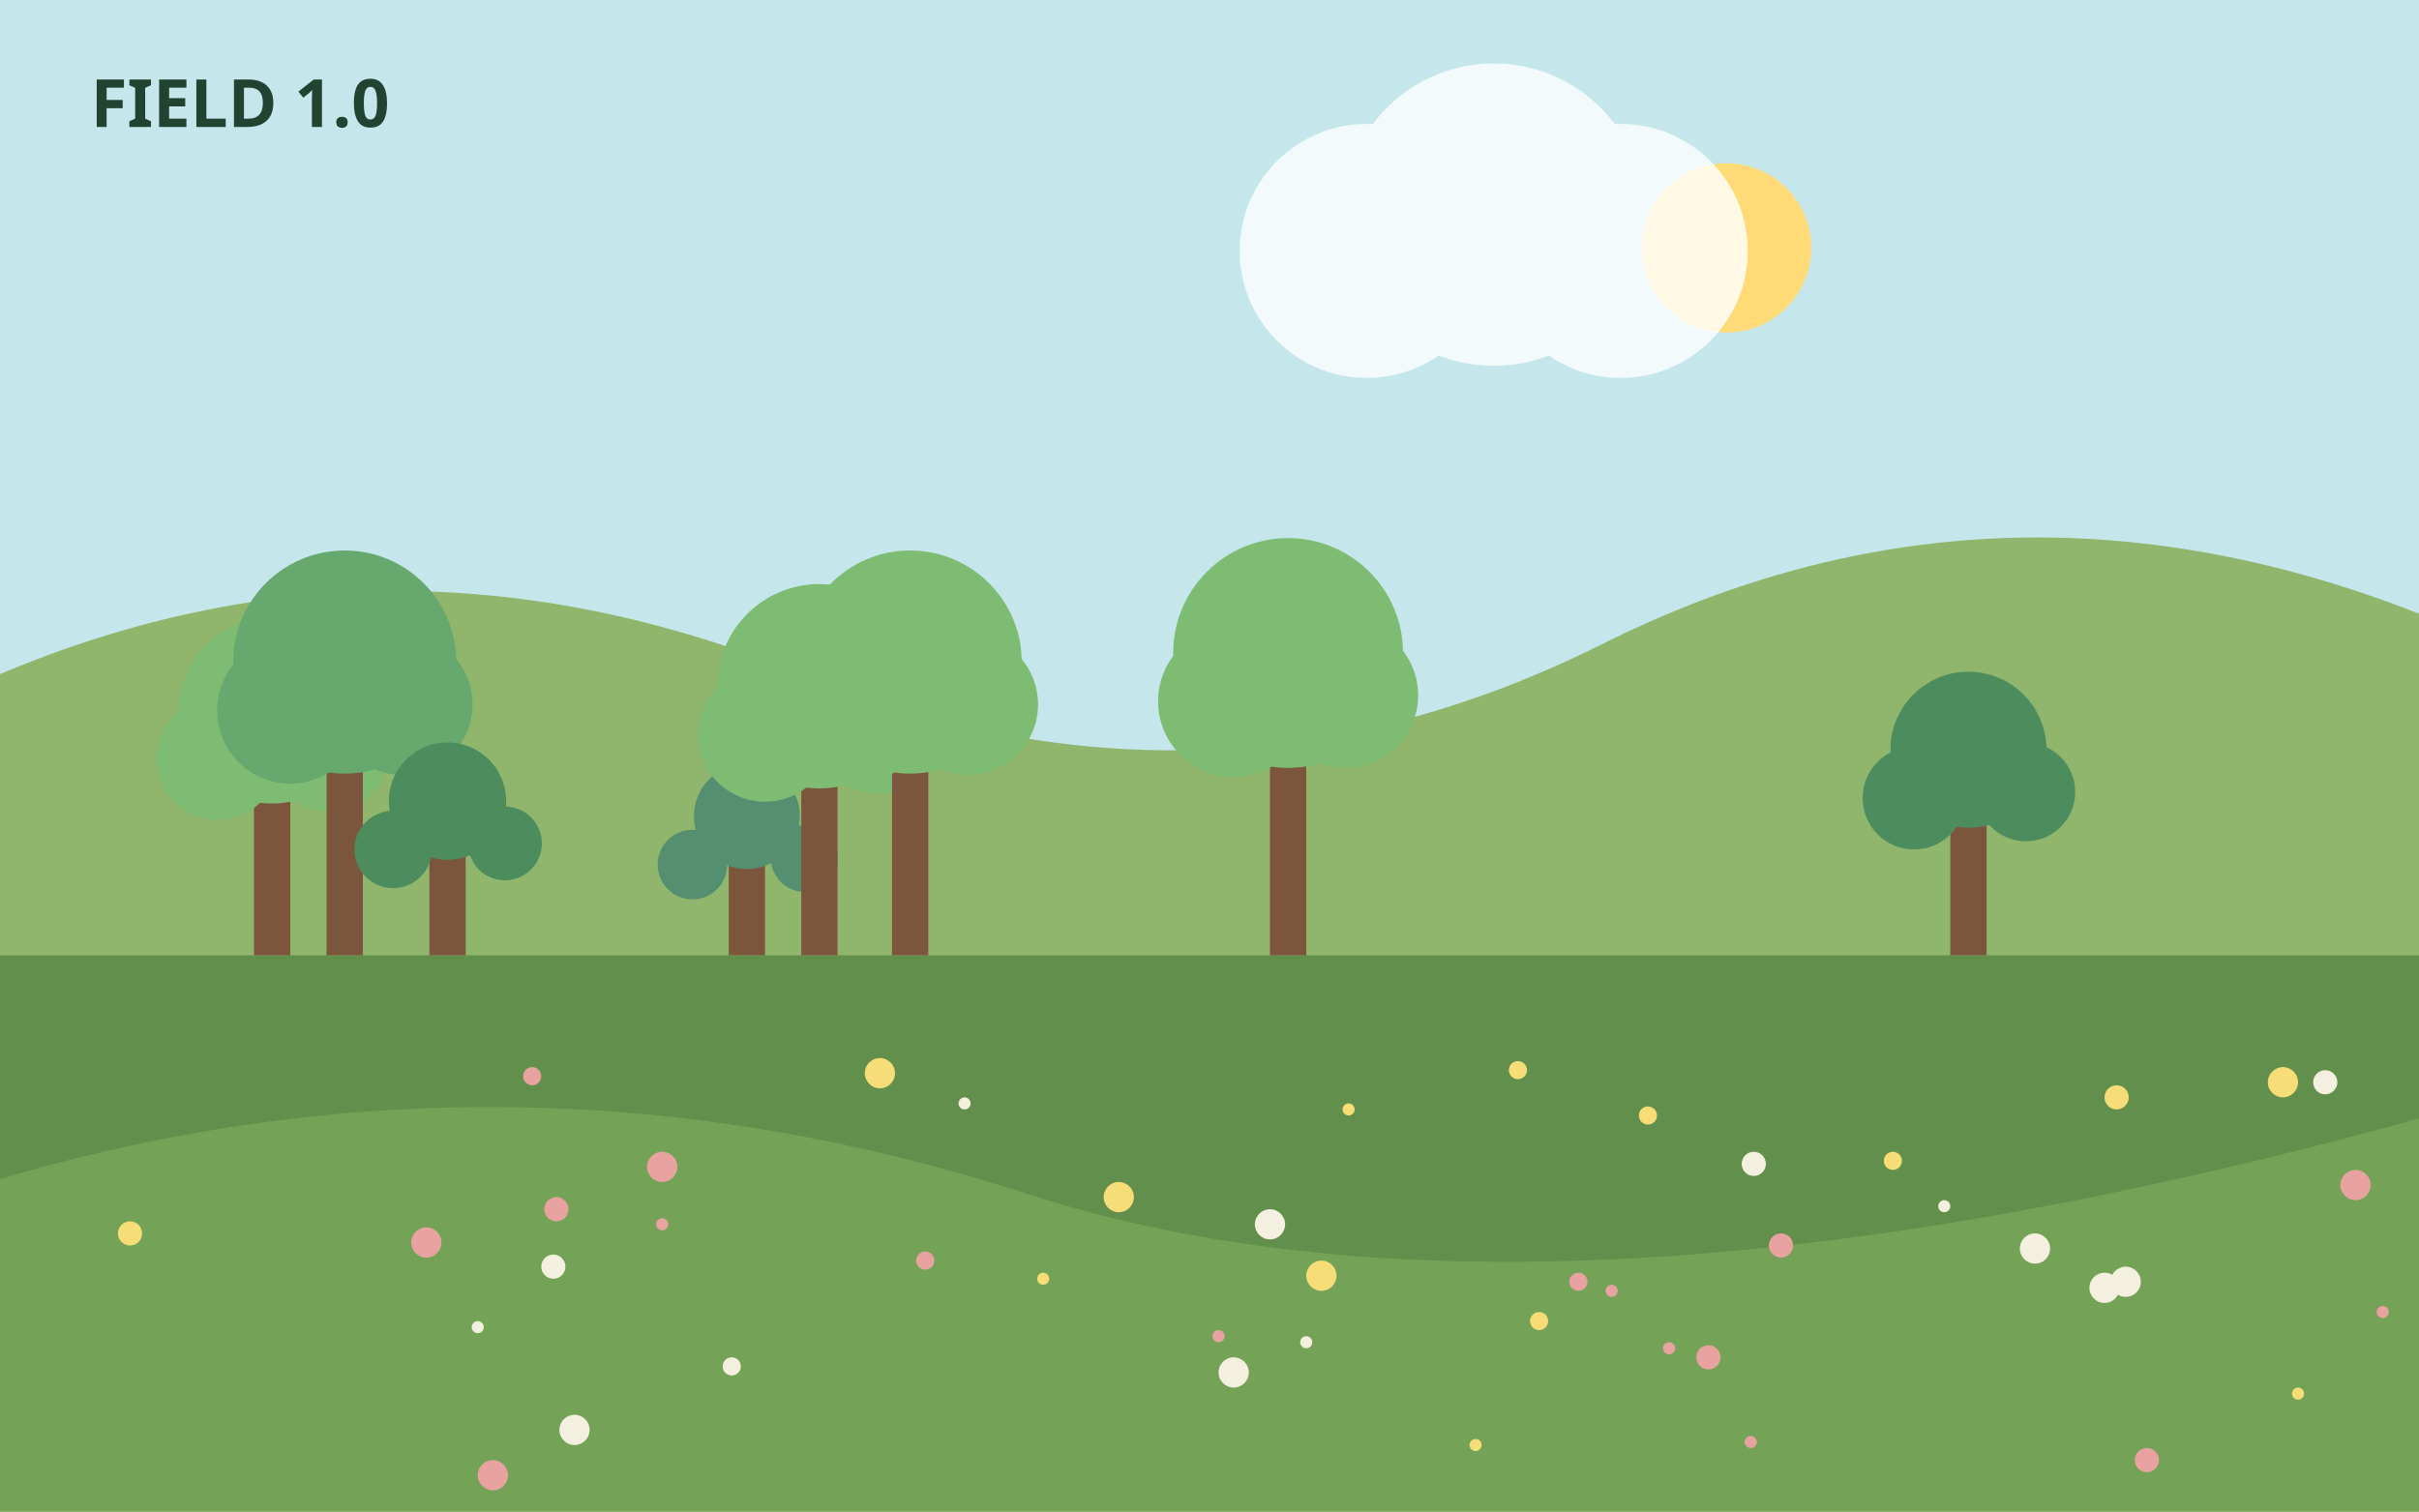
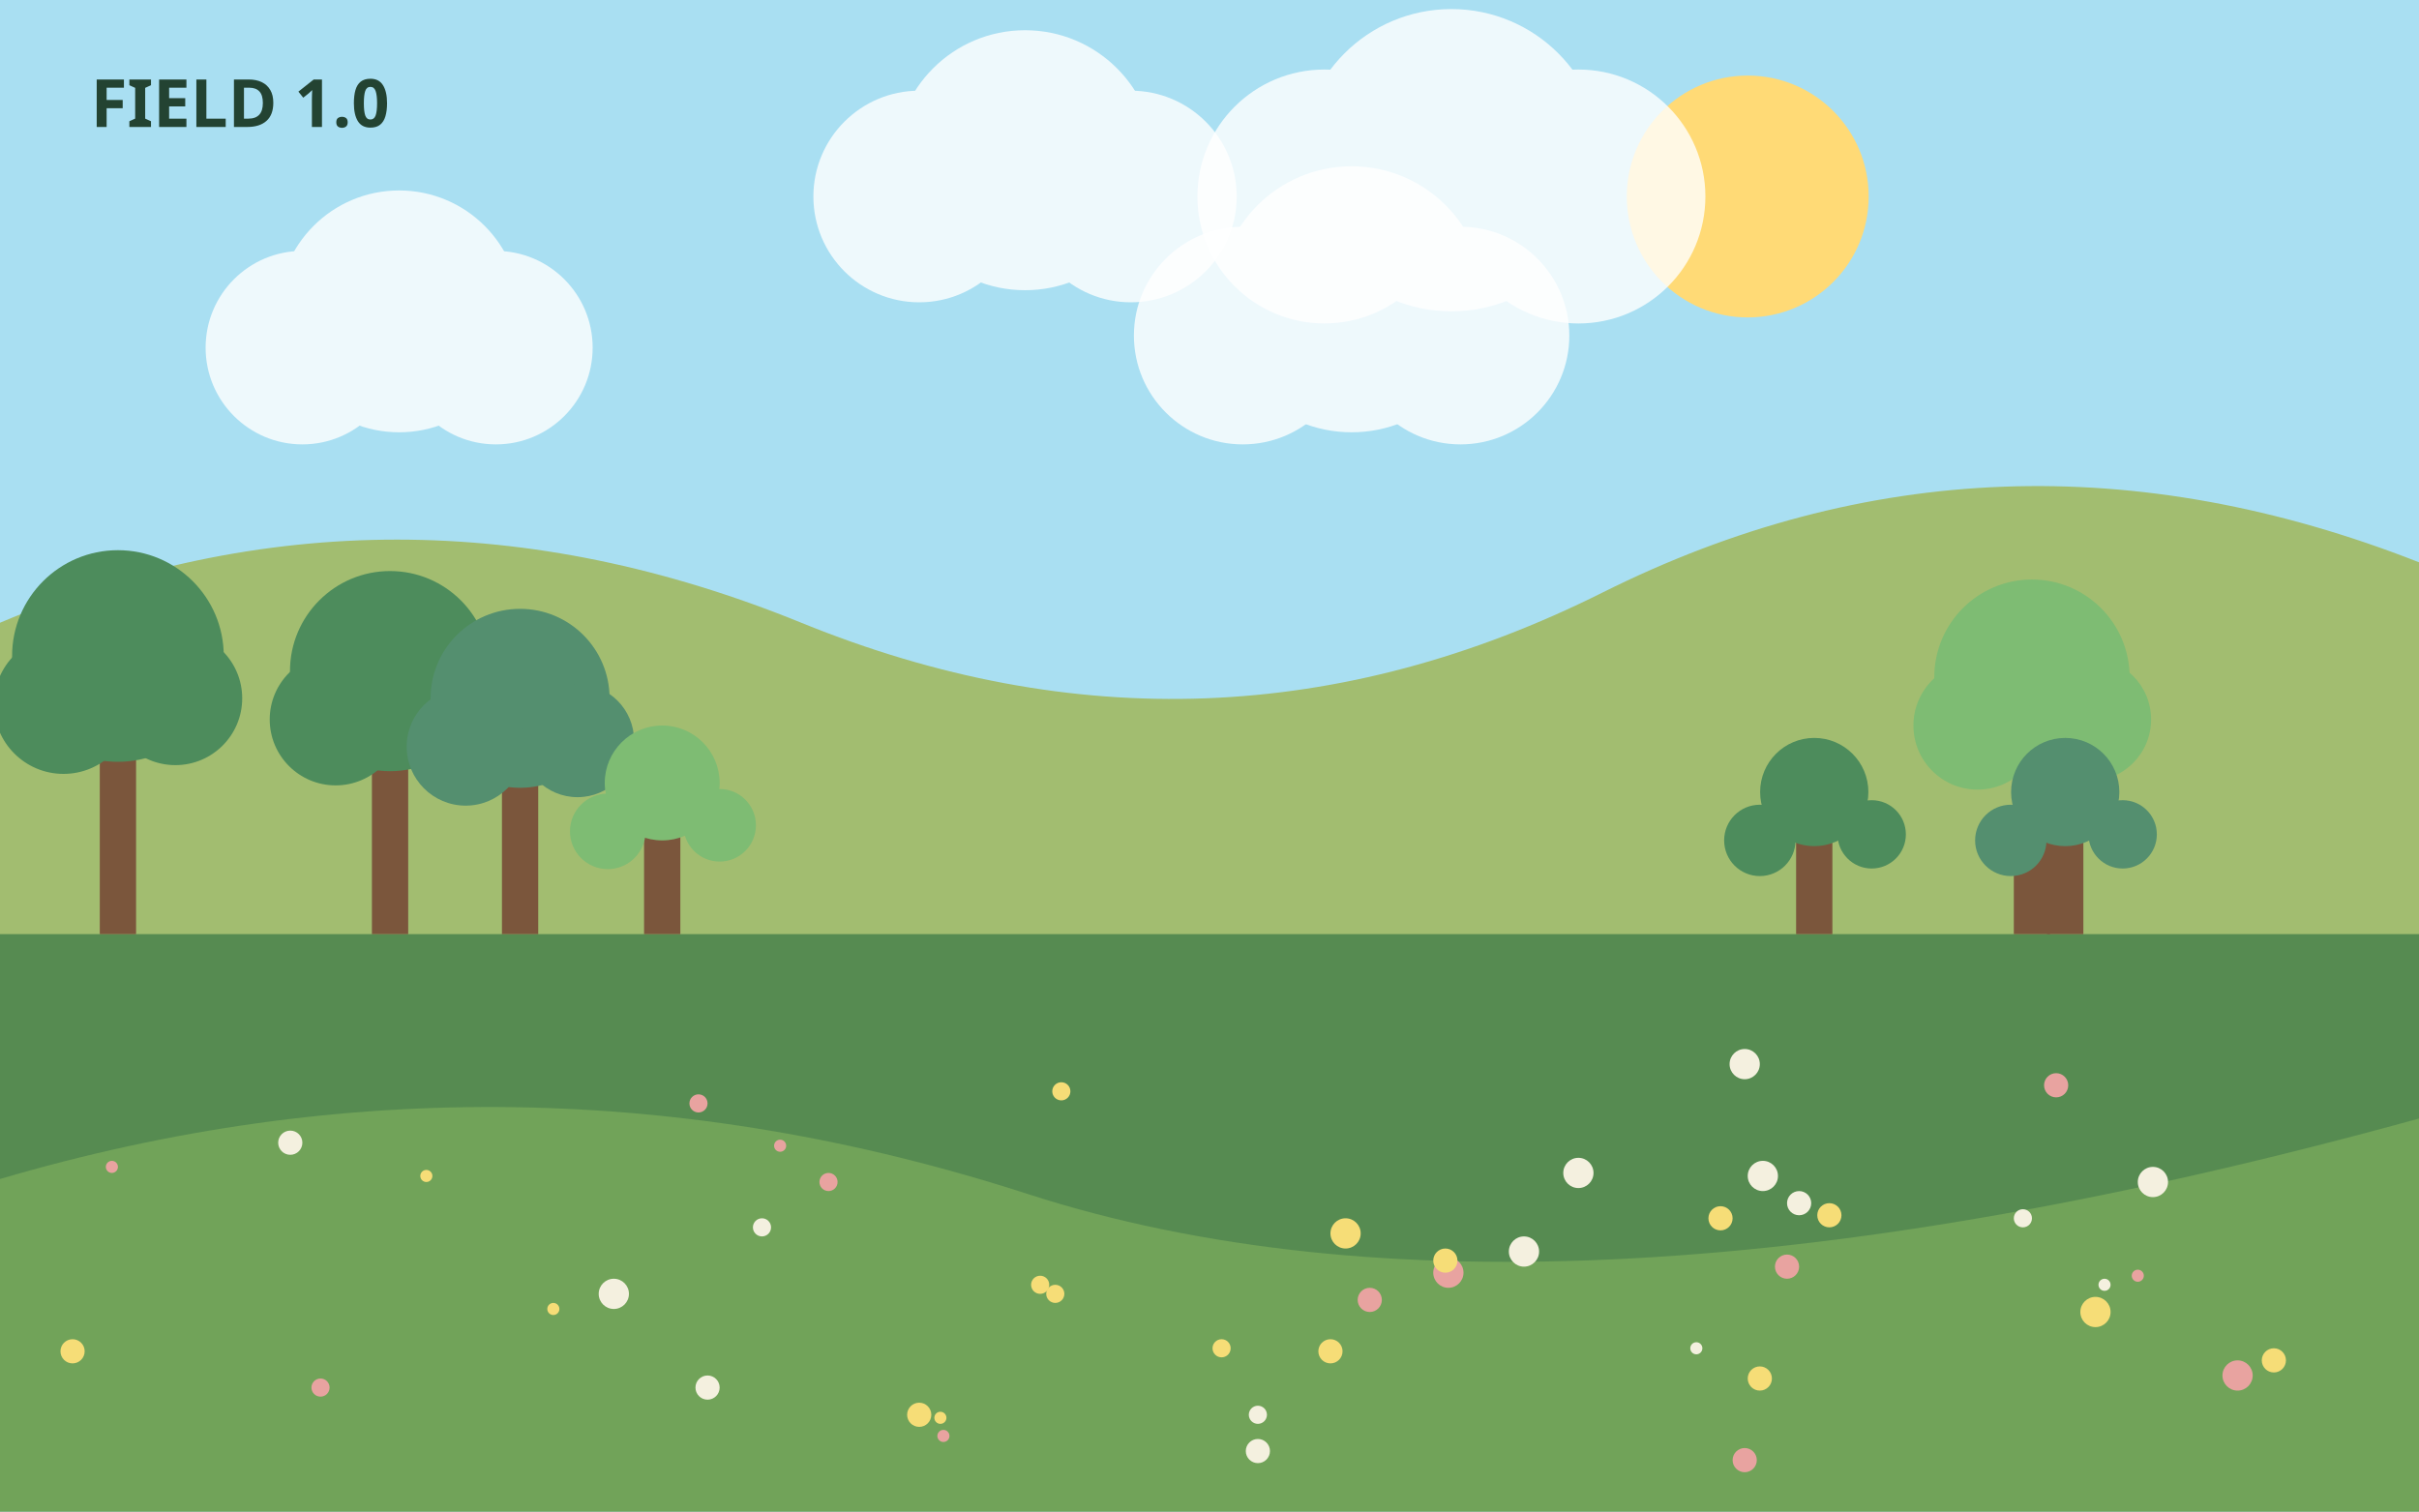
<svg xmlns="http://www.w3.org/2000/svg" width="800" height="500" viewBox="0 0 800 500">
-   <rect width="800" height="500" fill="#c5e7ec" />
-   <circle cx="571" cy="82" r="28" fill="#ffda76" />
+   <rect width="800" height="500" fill="#a9dff2" />
+   <circle cx="578" cy="65" r="40" fill="#ffda76" />
  <g fill="#ffffff" opacity="0.8">
-     <circle cx="452" cy="83" r="42" />
-     <circle cx="494" cy="71" r="50" />
-     <circle cx="536" cy="83" r="42" />
+     <circle cx="438" cy="65" r="42" />
+     <circle cx="480" cy="53" r="50" />
+     <circle cx="522" cy="65" r="42" />
  </g>
-   <path d="M0 223 Q130 168 265 223 T530 213 T800 203 V340 H0Z" fill="#8fb66c" />
-   <rect y="316" width="800" height="184" fill="#628f4b" />
+   <g fill="#ffffff" opacity="0.8">
+     <circle cx="100" cy="115" r="32" />
+     <circle cx="132" cy="103" r="40" />
+     <circle cx="164" cy="115" r="32" />
+   </g>
+   <g fill="#ffffff" opacity="0.8">
+     <circle cx="411" cy="111" r="36" />
+     <circle cx="447" cy="99" r="44" />
+     <circle cx="483" cy="111" r="36" />
+   </g>
+   <g fill="#ffffff" opacity="0.8">
+     <circle cx="304" cy="65" r="35" />
+     <circle cx="339" cy="53" r="43" />
+     <circle cx="374" cy="65" r="35" />
+   </g>
+   <path d="M0 206 Q130 151 265 206 T530 196 T800 186 V340 H0Z" fill="#a2bd70" />
+   <rect y="309" width="800" height="191" fill="#568b51" />
  <path d="M0 390 Q170 340 340 395 T800 370 V500 H0Z" fill="#78a95b" opacity="0.78" />
-   <rect x="84" y="235" width="12" height="81" fill="#7b563c" stroke="none" />
-   <circle cx="90" cy="235" r="30.8" fill="#7ebc73" stroke="none" />
-   <circle cx="72" cy="251" r="20.2" fill="#7ebc73" stroke="none" />
-   <circle cx="109" cy="249" r="19.4" fill="#7ebc73" stroke="none" />
-   <rect x="108" y="219" width="12" height="97" fill="#7b563c" stroke="none" />
-   <circle cx="114" cy="219" r="36.9" fill="#66a86d" stroke="none" />
-   <circle cx="96" cy="235" r="24.2" fill="#66a86d" stroke="none" />
-   <circle cx="133" cy="233" r="23.3" fill="#66a86d" stroke="none" />
-   <rect x="142" y="265" width="12" height="51" fill="#7b563c" stroke="none" />
-   <circle cx="148" cy="265" r="19.4" fill="#4d8c5c" stroke="none" />
-   <circle cx="130" cy="281" r="12.8" fill="#4d8c5c" stroke="none" />
-   <circle cx="167" cy="279" r="12.2" fill="#4d8c5c" stroke="none" />
-   <rect x="241" y="270" width="12" height="46" fill="#7b563c" stroke="none" />
-   <circle cx="247" cy="270" r="17.5" fill="#548f6f" stroke="none" />
-   <circle cx="229" cy="286" r="11.5" fill="#548f6f" stroke="none" />
-   <circle cx="266" cy="284" r="11.0" fill="#548f6f" stroke="none" />
-   <rect x="265" y="227" width="12" height="89" fill="#7b563c" stroke="none" />
-   <circle cx="271" cy="227" r="33.8" fill="#7ebc73" stroke="none" />
-   <circle cx="253" cy="243" r="22.2" fill="#7ebc73" stroke="none" />
-   <circle cx="290" cy="241" r="21.4" fill="#7ebc73" stroke="none" />
-   <rect x="295" y="219" width="12" height="97" fill="#7b563c" stroke="none" />
-   <circle cx="301" cy="219" r="36.9" fill="#7ebc73" stroke="none" />
-   <circle cx="283" cy="235" r="24.2" fill="#7ebc73" stroke="none" />
-   <circle cx="320" cy="233" r="23.3" fill="#7ebc73" stroke="none" />
-   <rect x="420" y="216" width="12" height="100" fill="#7b563c" stroke="none" />
-   <circle cx="426" cy="216" r="38.0" fill="#7ebc73" stroke="none" />
-   <circle cx="408" cy="232" r="25.0" fill="#7ebc73" stroke="none" />
-   <circle cx="445" cy="230" r="24.0" fill="#7ebc73" stroke="none" />
-   <rect x="645" y="248" width="12" height="68" fill="#7b563c" stroke="none" />
-   <circle cx="651" cy="248" r="25.8" fill="#4d8c5c" stroke="none" />
-   <circle cx="633" cy="264" r="17.0" fill="#4d8c5c" stroke="none" />
-   <circle cx="670" cy="262" r="16.3" fill="#4d8c5c" stroke="none" />
-   <circle cx="306" cy="417" r="3" fill="#e8a3a0" />
-   <circle cx="509" cy="437" r="3" fill="#f6dd77" />
-   <circle cx="183" cy="419" r="4" fill="#f4f0df" />
-   <circle cx="769" cy="358" r="4" fill="#f4f0df" />
-   <circle cx="788" cy="434" r="2" fill="#e8a3a0" />
-   <circle cx="673" cy="413" r="5" fill="#f4f0df" />
-   <circle cx="219" cy="386" r="5" fill="#e8a3a0" />
-   <circle cx="589" cy="412" r="4" fill="#e8a3a0" />
-   <circle cx="760" cy="461" r="2" fill="#f6dd77" />
-   <circle cx="488" cy="478" r="2" fill="#f6dd77" />
-   <circle cx="432" cy="444" r="2" fill="#f4f0df" />
-   <circle cx="580" cy="385" r="4" fill="#f4f0df" />
-   <circle cx="43" cy="408" r="4" fill="#f6dd77" />
-   <circle cx="710" cy="483" r="4" fill="#e8a3a0" />
-   <circle cx="579" cy="477" r="2" fill="#e8a3a0" />
-   <circle cx="190" cy="473" r="5" fill="#f4f0df" />
-   <circle cx="755" cy="358" r="5" fill="#f6dd77" />
-   <circle cx="291" cy="355" r="5" fill="#f6dd77" />
-   <circle cx="552" cy="446" r="2" fill="#e8a3a0" />
-   <circle cx="545" cy="369" r="3" fill="#f6dd77" />
-   <circle cx="533" cy="427" r="2" fill="#e8a3a0" />
-   <circle cx="158" cy="439" r="2" fill="#f4f0df" />
-   <circle cx="703" cy="424" r="5" fill="#f4f0df" />
-   <circle cx="437" cy="422" r="5" fill="#f6dd77" />
-   <circle cx="345" cy="423" r="2" fill="#f6dd77" />
-   <circle cx="643" cy="399" r="2" fill="#f4f0df" />
-   <circle cx="219" cy="405" r="2" fill="#e8a3a0" />
-   <circle cx="522" cy="424" r="3" fill="#e8a3a0" />
-   <circle cx="163" cy="488" r="5" fill="#e8a3a0" />
-   <circle cx="141" cy="411" r="5" fill="#e8a3a0" />
-   <circle cx="565" cy="449" r="4" fill="#e8a3a0" />
-   <circle cx="420" cy="405" r="5" fill="#f4f0df" />
-   <circle cx="779" cy="392" r="5" fill="#e8a3a0" />
-   <circle cx="446" cy="367" r="2" fill="#f6dd77" />
-   <circle cx="502" cy="354" r="3" fill="#f6dd77" />
-   <circle cx="403" cy="442" r="2" fill="#e8a3a0" />
-   <circle cx="700" cy="363" r="4" fill="#f6dd77" />
-   <circle cx="176" cy="356" r="3" fill="#e8a3a0" />
-   <circle cx="319" cy="365" r="2" fill="#f4f0df" />
-   <circle cx="626" cy="384" r="3" fill="#f6dd77" />
-   <circle cx="408" cy="454" r="5" fill="#f4f0df" />
-   <circle cx="184" cy="400" r="4" fill="#e8a3a0" />
-   <circle cx="696" cy="426" r="5" fill="#f4f0df" />
-   <circle cx="242" cy="452" r="3" fill="#f4f0df" />
-   <circle cx="370" cy="396" r="5" fill="#f6dd77" />
+   <rect x="33" y="217" width="12" height="92" fill="#7b563c" stroke="none" />
+   <circle cx="39" cy="217" r="35.0" fill="#4d8c5c" stroke="none" />
+   <circle cx="21" cy="233" r="23.0" fill="#4d8c5c" stroke="none" />
+   <circle cx="58" cy="231" r="22.1" fill="#4d8c5c" stroke="none" />
+   <rect x="123" y="222" width="12" height="87" fill="#7b563c" stroke="none" />
+   <circle cx="129" cy="222" r="33.1" fill="#4d8c5c" stroke="none" />
+   <circle cx="111" cy="238" r="21.8" fill="#4d8c5c" stroke="none" />
+   <circle cx="148" cy="236" r="20.9" fill="#4d8c5c" stroke="none" />
+   <rect x="166" y="231" width="12" height="78" fill="#7b563c" stroke="none" />
+   <circle cx="172" cy="231" r="29.6" fill="#548f6f" stroke="none" />
+   <circle cx="154" cy="247" r="19.5" fill="#548f6f" stroke="none" />
+   <circle cx="191" cy="245" r="18.7" fill="#548f6f" stroke="none" />
+   <rect x="213" y="259" width="12" height="50" fill="#7b563c" stroke="none" />
+   <circle cx="219" cy="259" r="19.0" fill="#7ebc73" stroke="none" />
+   <circle cx="201" cy="275" r="12.5" fill="#7ebc73" stroke="none" />
+   <circle cx="238" cy="273" r="12.0" fill="#7ebc73" stroke="none" />
+   <rect x="594" y="262" width="12" height="47" fill="#7b563c" stroke="none" />
+   <circle cx="600" cy="262" r="17.9" fill="#4d8c5c" stroke="none" />
+   <circle cx="582" cy="278" r="11.8" fill="#4d8c5c" stroke="none" />
+   <circle cx="619" cy="276" r="11.3" fill="#4d8c5c" stroke="none" />
+   <rect x="666" y="224" width="12" height="85" fill="#7b563c" stroke="none" />
+   <circle cx="672" cy="224" r="32.3" fill="#7ebc73" stroke="none" />
+   <circle cx="654" cy="240" r="21.2" fill="#7ebc73" stroke="none" />
+   <circle cx="691" cy="238" r="20.4" fill="#7ebc73" stroke="none" />
+   <rect x="677" y="262" width="12" height="47" fill="#7b563c" stroke="none" />
+   <circle cx="683" cy="262" r="17.9" fill="#548f6f" stroke="none" />
+   <circle cx="665" cy="278" r="11.8" fill="#548f6f" stroke="none" />
+   <circle cx="702" cy="276" r="11.3" fill="#548f6f" stroke="none" />
+   <circle cx="696" cy="425" r="2" fill="#f4f0df" />
+   <circle cx="349" cy="428" r="3" fill="#f6dd77" />
+   <circle cx="258" cy="379" r="2" fill="#e8a3a0" />
+   <circle cx="183" cy="433" r="2" fill="#f6dd77" />
+   <circle cx="522" cy="388" r="5" fill="#f4f0df" />
+   <circle cx="203" cy="428" r="5" fill="#f4f0df" />
+   <circle cx="96" cy="378" r="4" fill="#f4f0df" />
+   <circle cx="404" cy="446" r="3" fill="#f6dd77" />
+   <circle cx="583" cy="389" r="5" fill="#f4f0df" />
+   <circle cx="344" cy="425" r="3" fill="#f6dd77" />
+   <circle cx="231" cy="365" r="3" fill="#e8a3a0" />
+   <circle cx="577" cy="483" r="4" fill="#e8a3a0" />
+   <circle cx="304" cy="468" r="4" fill="#f6dd77" />
+   <circle cx="752" cy="450" r="4" fill="#f6dd77" />
+   <circle cx="312" cy="475" r="2" fill="#e8a3a0" />
+   <circle cx="351" cy="361" r="3" fill="#f6dd77" />
+   <circle cx="479" cy="421" r="5" fill="#e8a3a0" />
+   <circle cx="311" cy="469" r="2" fill="#f6dd77" />
+   <circle cx="569" cy="403" r="4" fill="#f6dd77" />
+   <circle cx="561" cy="446" r="2" fill="#f4f0df" />
+   <circle cx="445" cy="408" r="5" fill="#f6dd77" />
+   <circle cx="106" cy="459" r="3" fill="#e8a3a0" />
+   <circle cx="740" cy="455" r="5" fill="#e8a3a0" />
+   <circle cx="453" cy="430" r="4" fill="#e8a3a0" />
+   <circle cx="582" cy="456" r="4" fill="#f6dd77" />
+   <circle cx="440" cy="447" r="4" fill="#f6dd77" />
+   <circle cx="577" cy="352" r="5" fill="#f4f0df" />
+   <circle cx="141" cy="389" r="2" fill="#f6dd77" />
+   <circle cx="274" cy="391" r="3" fill="#e8a3a0" />
+   <circle cx="693" cy="434" r="5" fill="#f6dd77" />
+   <circle cx="24" cy="447" r="4" fill="#f6dd77" />
+   <circle cx="478" cy="417" r="4" fill="#f6dd77" />
+   <circle cx="504" cy="414" r="5" fill="#f4f0df" />
+   <circle cx="707" cy="422" r="2" fill="#e8a3a0" />
+   <circle cx="669" cy="403" r="3" fill="#f4f0df" />
+   <circle cx="234" cy="459" r="4" fill="#f4f0df" />
+   <circle cx="712" cy="391" r="5" fill="#f4f0df" />
+   <circle cx="416" cy="468" r="3" fill="#f4f0df" />
+   <circle cx="416" cy="480" r="4" fill="#f4f0df" />
+   <circle cx="595" cy="398" r="4" fill="#f4f0df" />
+   <circle cx="605" cy="402" r="4" fill="#f6dd77" />
+   <circle cx="591" cy="419" r="4" fill="#e8a3a0" />
+   <circle cx="252" cy="406" r="3" fill="#f4f0df" />
+   <circle cx="37" cy="386" r="2" fill="#e8a3a0" />
+   <circle cx="680" cy="359" r="4" fill="#e8a3a0" />
  <text x="30" y="42" fill="#234332" font-family="sans-serif" font-size="22" font-weight="700">FIELD 1.0</text>
</svg>
